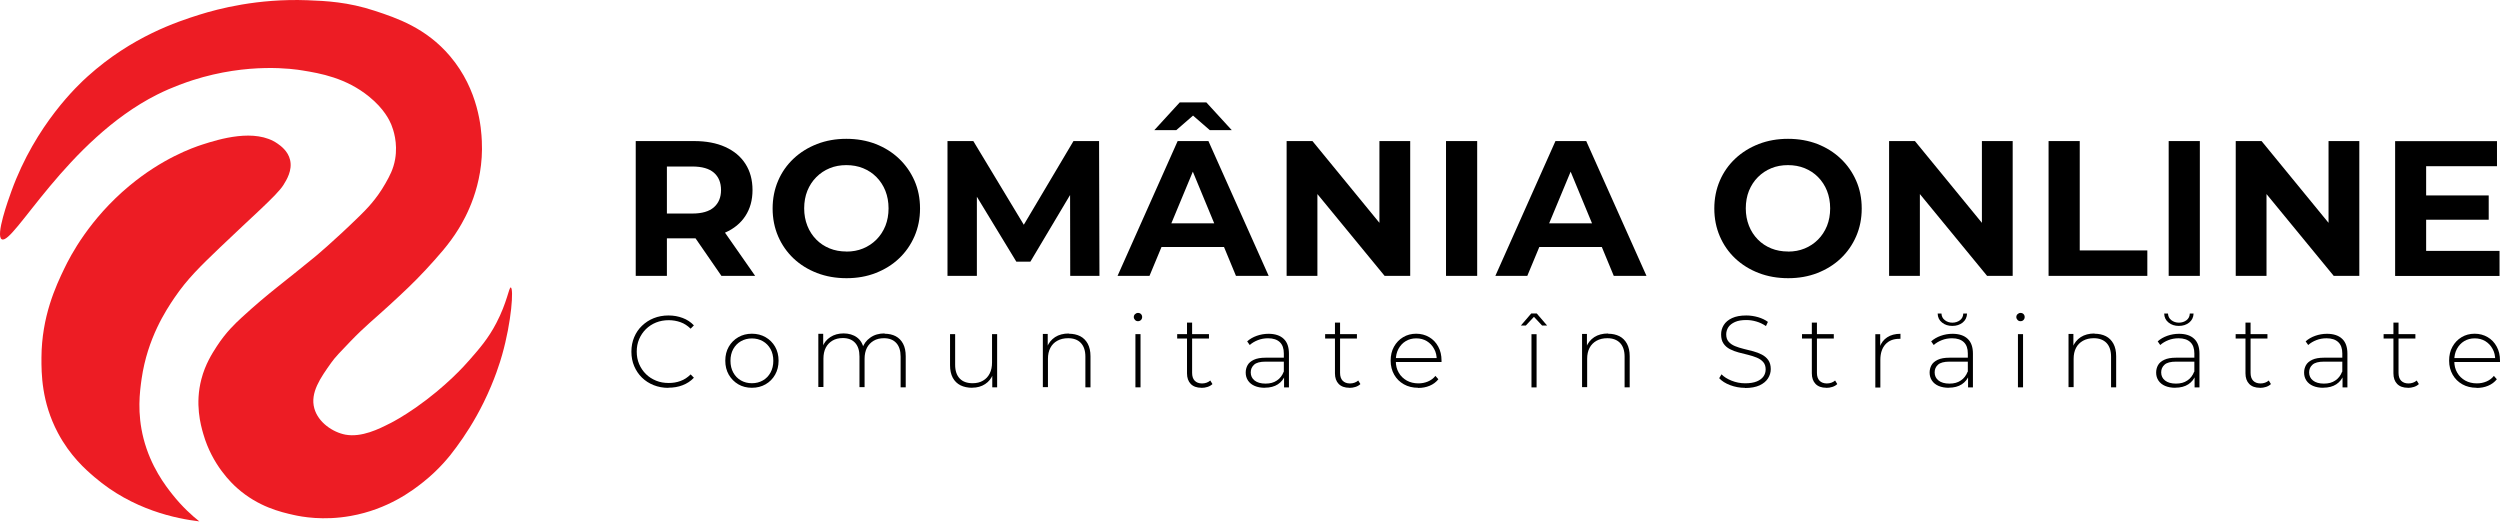
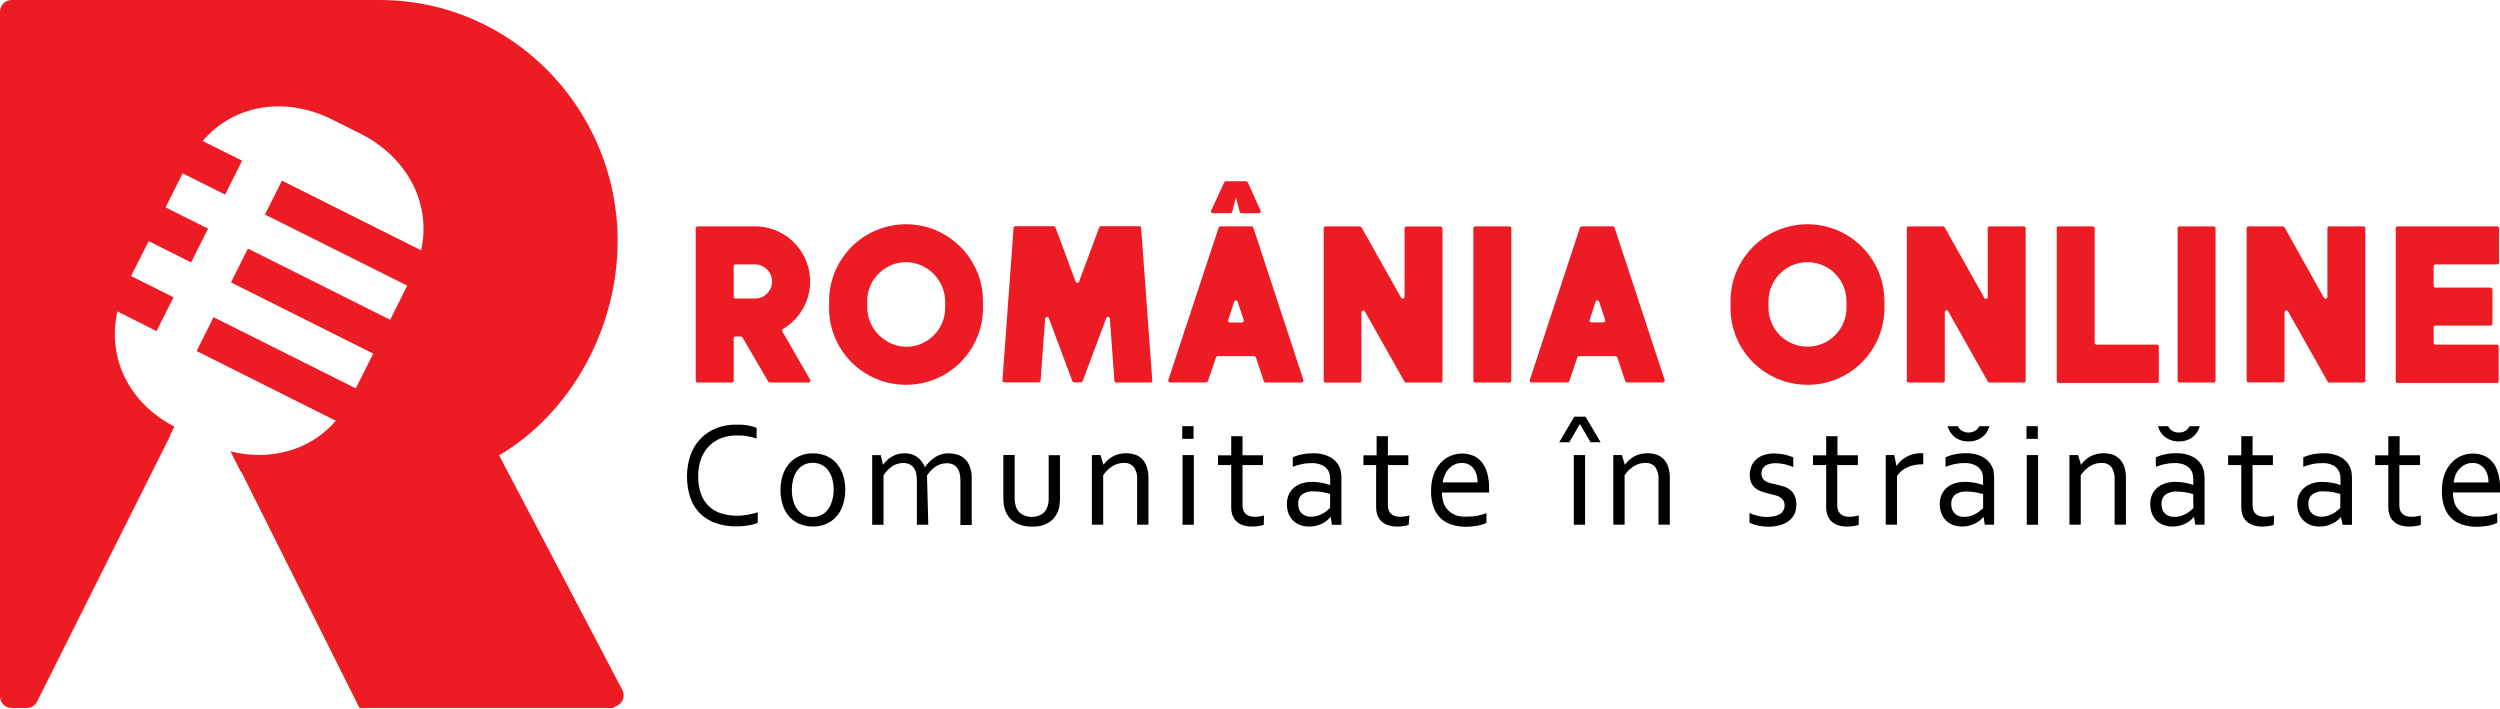
- <svg xmlns="http://www.w3.org/2000/svg" id="Layer_2" data-name="Layer 2" viewBox="0 0 323.25 67.43">
+ <svg xmlns="http://www.w3.org/2000/svg" id="Layer_2" data-name="Layer 2" viewBox="0 0 548.36 155.31">
  <defs>
    <style>
      .cls-1 {
        fill: #ed1c24;
      }
    </style>
  </defs>
-   <g id="Layer_1-2" data-name="Layer 1">
-     <g>
-       <g>
-         <path class="cls-1" d="m.23,30.94c1.49.79,8.39-12.81,20.07-18.7,2.09-1.05,3.97-1.66,4.61-1.87,7.24-2.32,13.06-1.45,14.2-1.26,2.29.37,5.62.95,8.61,3.38,1.97,1.6,2.64,3.07,2.87,3.61.26.64.87,2.36.5,4.49-.23,1.29-.71,2.17-1.25,3.12-1.16,2.05-2.47,3.36-3.37,4.24-3.28,3.21-5.73,5.24-5.73,5.24-3.9,3.22-5.99,4.65-9.47,7.85-.84.77-2.06,1.92-3.24,3.74-.61.94-1.49,2.32-1.99,4.24-.84,3.2-.1,5.9.25,7.1,1.16,4.03,3.7,6.39,4.36,6.98,2.75,2.44,5.65,3.11,7.35,3.49.98.22,3.8.76,7.35.12,4.84-.86,8.01-3.3,9.35-4.36,2.04-1.62,3.43-3.31,4.3-4.52,1.06-1.43,2.35-3.38,3.55-5.82,1.43-2.91,2.14-5.29,2.37-6.11,1.23-4.33,1.52-8.64,1.12-8.73-.23-.05-.47,1.94-1.87,4.61-1.04,1.99-2.13,3.24-3.46,4.76-.64.74-3.06,3.44-6.92,6.14-1.68,1.17-2.89,1.82-3.32,2.04-.02.01-.07.03-.11.05-1.31.67-3.59,1.82-5.7,1.43-1.59-.3-3.51-1.55-4.02-3.4-.56-2.03.81-3.96,2.18-5.89.5-.71,1.17-1.4,2.49-2.77,1.92-1.99,2.95-2.76,5.06-4.7,1.72-1.58,3.12-2.88,4.67-4.55,1.54-1.68,3.04-3.3,4.27-5.32.8-1.31,3.27-5.53,2.99-11.34-.07-1.55-.38-6.57-4.11-10.97-3.12-3.68-6.94-4.94-9.72-5.86C44.98.25,42.15.12,39.75.03c-6.45-.24-11.53,1.11-13.96,1.87-2.85.9-8.71,2.8-14.46,7.98-1.19,1.07-6.72,6.19-9.85,14.83-.4,1.1-2.09,5.78-1.25,6.23Z" />
-         <path class="cls-1" d="m25.79,67.43c-.95-.75-2.22-1.89-3.49-3.49-.92-1.16-2.8-3.59-3.74-7.23-.85-3.33-.49-6.02-.25-7.73.76-5.26,3.17-8.89,4.24-10.47,1.67-2.46,3.37-4.09,5.86-6.48,4.04-3.88,7.41-6.78,8.23-8.1.42-.67,1.18-1.9.87-3.24-.27-1.18-1.25-1.86-1.62-2.12-2.9-2.03-7.57-.57-9.72.12-1.3.42-5.2,1.8-9.47,5.36-5.13,4.28-7.59,9.02-8.35,10.6-1.13,2.34-2.96,6.24-2.99,11.59-.01,2.05.01,5.74,2.12,9.72,1.58,2.99,3.59,4.75,4.74,5.73,4.95,4.25,10.59,5.38,13.59,5.73Z" />
+   <g id="Layer_2-2" data-name="Layer 2">
+     <g id="Layer_1-2" data-name="Layer 1-2">
+       <g id="Text">
+         <path class="cls-1" d="m162.5,73.81h-1.17c-.22,0-.4.19-.4.41v9.28c0,.22-.19.4-.41.41h-7.51c-.23,0-.41-.18-.41-.41h0v-33.43c0-.23.18-.41.41-.41h13.16c6.66.3,11.82,5.95,11.52,12.61-.18,4.08-2.42,7.8-5.94,9.87-.19.1-.27.35-.16.54h0l6.11,10.6c.12.19.05.45-.14.56-.06.04-.13.06-.21.06h-8.5c-.15,0-.28-.08-.35-.21l-5.64-9.68c-.07-.13-.21-.21-.36-.21h0Zm3.08-8.33c2.05.03,3.74-1.62,3.77-3.67v-.05c0-2.08-1.69-3.77-3.77-3.77h-4.25c-.22,0-.4.18-.4.4h0v6.68c0,.22.17.4.39.41h0s4.25,0,4.25,0Z" />
+         <path class="cls-1" d="m198.75,84.4c-9.3.03-16.87-7.48-16.9-16.78v-1.55c0-9.32,7.56-16.88,16.88-16.88s16.88,7.56,16.88,16.88h0v1.42c.04,9.3-7.47,16.87-16.77,16.91h-.09Zm.46-26.89c-4.73-.23-8.76,3.42-8.99,8.15,0,.14,0,.27,0,.41v1.08c-.07,4.6,3.42,8.48,8,8.9,4.71.3,8.78-3.27,9.08-7.98,0-.19.02-.39.02-.58v-1.14c.06-4.63-3.5-8.51-8.12-8.84h.02,0Z" />
+         <path class="cls-1" d="m244.44,83.53l-1-13.63c-.02-.23-.21-.39-.44-.38-.16.01-.29.11-.35.26l-5.18,13.82c-.06.16-.22.27-.39.27h-1.49c-.17,0-.32-.11-.38-.27l-5.17-13.85c-.08-.21-.32-.31-.53-.23-.15.06-.25.19-.26.35l-1,13.62c-.02.21-.19.38-.41.38h-7.55c-.23,0-.41-.18-.41-.41v-.03l2.44-33.43c0-.22.19-.39.41-.38h8.4c.17,0,.32.1.38.26l4.42,11.88c.07.21.3.32.5.26.12-.04.22-.13.26-.26l4.42-11.88c.06-.16.21-.26.38-.26h8.4c.22,0,.4.16.41.38l2.45,33.47c.02.23-.15.42-.38.44h-7.52c-.21,0-.39-.17-.41-.38h0Z" />
+         <path class="cls-1" d="m285.51,83.91h-7.91c-.18,0-.34-.12-.39-.29l-1.73-5.21c-.05-.17-.2-.28-.38-.29h-8c-.18,0-.33.12-.38.29l-1.77,5.19c-.06.17-.21.29-.39.29h-7.91c-.23,0-.41-.2-.41-.43,0-.04,0-.07.02-.11l11.05-33.43c.06-.17.21-.28.39-.28h6.81c.18,0,.33.11.39.28l11,33.43c.08.22-.04.46-.26.54-.04.02-.09.02-.13.02h0Zm-15.63-37.14h-3.84c-.23,0-.41-.18-.42-.4,0-.06.01-.12.04-.18l2.86-6.19c.06-.15.21-.24.37-.24h4.42c.16,0,.31.09.38.24l2.81,6.19c.09.21,0,.45-.2.54-.05.02-.11.04-.17.04h-3.81c-.19,0-.34-.13-.39-.31l-.85-3.12-.8,3.12c-.05.18-.21.31-.4.31h0Zm2.93,23.42l-1.34-4c-.06-.21-.28-.34-.49-.28-.13.04-.24.14-.28.28l-1.31,4c-.07.22.06.46.28.52.04.01.07.02.11.02h2.64c.23,0,.41-.18.41-.41,0-.04,0-.09-.02-.13h0Z" />
+         <path class="cls-1" d="m308.05,83.7l-8.67-15.39c-.12-.19-.37-.25-.56-.14-.12.07-.19.2-.2.34v15c0,.22-.19.4-.41.41h-7.46c-.23,0-.41-.18-.41-.41h0v-33.44c0-.23.18-.41.41-.41h7.53c.15,0,.29.08.36.21l8.67,15.42c.11.2.36.27.56.16.13-.07.22-.21.21-.36v-15c0-.22.17-.4.39-.41h7.52c.23,0,.41.18.41.41h0v33.41c0,.23-.18.41-.41.41h-7.53c-.17.02-.33-.06-.41-.21Z" />
+         <path class="cls-1" d="m323.17,83.5v-33.43c0-.23.18-.41.41-.41h7.51c.23,0,.41.18.41.41h0v33.43c0,.22-.19.4-.41.41h-7.51c-.23,0-.41-.18-.41-.41h0Z" />
+         <path class="cls-1" d="m356.49,83.6l-1.74-5.19c-.06-.17-.21-.28-.39-.29h-8c-.18,0-.34.12-.39.29l-1.74,5.19c-.05.17-.21.29-.39.29h-7.9c-.23,0-.41-.18-.41-.41,0-.04,0-.09.02-.13l11-33.43c.06-.17.21-.28.39-.28h6.81c.18,0,.33.11.39.28l11,33.43c.07.21-.04.45-.26.52-.04.01-.09.02-.13.02h-7.91c-.16-.02-.3-.13-.35-.29h0Zm-4.4-13.43l-1.33-4c-.07-.22-.3-.33-.52-.26-.12.04-.22.14-.26.26l-1.3,4c-.07.21.04.45.26.52.04.01.09.02.13.02h2.68c.22-.03.38-.24.35-.46,0-.02,0-.04-.01-.06v-.02h0Z" />
+         <path class="cls-1" d="m396.48,84.4c-9.3.03-16.87-7.48-16.9-16.78v-1.55c0-9.32,7.56-16.88,16.88-16.88s16.88,7.56,16.88,16.88v1.42c.04,9.3-7.47,16.87-16.77,16.91h-.09Zm0-26.9c-4.73,0-8.56,3.84-8.57,8.57v1.42c0,4.72,3.83,8.55,8.55,8.55s8.55-3.83,8.55-8.55v-1.42c0-4.72-3.81-8.55-8.53-8.57h0Z" />
+         <path class="cls-1" d="m436.02,83.71l-8.71-15.46c-.11-.19-.34-.25-.53-.15-.12.07-.2.2-.2.34v15.07c0,.22-.16.39-.38.4h-7.56c-.22,0-.39-.18-.39-.4v-33.46c0-.22.17-.39.39-.39h7.57c.14,0,.27.08.34.2l8.71,15.5c.11.19.34.25.53.15.13-.07.2-.21.2-.35v-15.11c0-.21.16-.38.37-.39h7.57c.22,0,.39.17.39.39h0v33.46c0,.22-.17.39-.39.4h-7.57c-.14,0-.27-.08-.34-.2h0Z" />
+         <path class="cls-1" d="m451.13,83.6v-33.55c0-.22.17-.39.39-.39h7.55c.21,0,.38.16.39.37v25.16c0,.21.18.38.39.39h13.28c.21,0,.38.16.39.37v7.65c0,.21-.16.38-.37.39h-21.63c-.22,0-.39-.17-.39-.39h0Z" />
+         <path class="cls-1" d="m477.64,83.51v-33.46c0-.22.18-.39.4-.39h7.53c.22,0,.39.17.4.39v33.46c0,.22-.18.4-.4.4h-7.53c-.22,0-.4-.18-.4-.4Z" />
+         <path class="cls-1" d="m510.55,83.7l-8.7-15.43c-.12-.19-.36-.25-.55-.13-.11.07-.19.19-.19.33v15c0,.22-.18.4-.4.4h-7.53c-.22,0-.4-.18-.4-.4v-33.42c0-.22.18-.39.4-.39h7.57c.14,0,.28.08.35.2l8.65,15.48c.11.19.35.26.54.16.13-.07.21-.21.21-.36v-15.09c0-.21.18-.38.39-.39h7.54c.22,0,.39.17.4.39v33.46c0,.22-.18.4-.4.4h-7.55c-.14,0-.27-.09-.33-.21h0Z" />
+         <path class="cls-1" d="m525.49,83.6v-33.55c0-.22.17-.39.39-.39h21.87c.22,0,.39.17.4.39v7.55c0,.22-.18.4-.4.4h-13.54c-.22,0-.39.16-.4.38h0v4.32c0,.22.18.39.4.39h12.09c.22,0,.4.18.4.4v7.53c0,.22-.18.4-.4.4h-12.09c-.22,0-.4.18-.4.4v3.37c0,.22.18.4.4.4h13.47c.22,0,.39.17.39.39h0v7.62c0,.22-.17.39-.39.39h-21.8c-.21,0-.38-.16-.39-.37v-.02h0Z" />
+         <path d="m161.56,95.51c-1.13,0-2.24.18-3.3.57-1,.37-1.91.94-2.68,1.7-.78.8-1.39,1.76-1.79,2.81-.46,1.25-.67,2.59-.64,3.93-.02,1.29.19,2.59.6,3.8.72,2.07,2.36,3.66,4.42,4.28,1.13.35,2.31.53,3.5.52.35,0,.72,0,1.12-.06s.78-.09,1.24-.16c.38-.06.77-.14,1.15-.24.35-.08.68-.18,1.02-.29v2.32c-.69.27-1.43.46-2.16.57-.82.13-1.65.2-2.48.2-1.59.03-3.16-.23-4.66-.75-1.28-.46-2.44-1.19-3.41-2.15-.94-.96-1.65-2.13-2.08-3.42-.97-2.98-.97-6.21,0-9.19.92-2.72,2.95-4.92,5.58-5.98,1.41-.57,2.93-.85,4.45-.82h1.31c.42.04.83.09,1.24.16.4.06.77.15,1.1.24s.62.2.87.3v2.32c-.67-.22-1.35-.38-2.05-.49-.77-.14-1.56-.19-2.34-.16h0Z" />
+         <path d="m185.4,107.47c0,1.12-.16,2.23-.51,3.28-.3.94-.78,1.8-1.43,2.53-.61.71-1.36,1.27-2.22,1.63-.93.39-1.92.6-2.93.58-1.03.01-2.05-.19-2.99-.58-.86-.37-1.61-.93-2.23-1.63-.64-.73-1.12-1.6-1.41-2.53-.33-1.06-.5-2.17-.48-3.28-.01-1.12.15-2.23.5-3.29.31-.93.79-1.79,1.43-2.53.62-.71,1.39-1.27,2.24-1.63.93-.41,1.92-.6,2.93-.58,1.02-.01,2.03.18,2.98.58.86.37,1.62.93,2.23,1.63.63.73,1.1,1.6,1.4,2.53.35,1.06.51,2.18.5,3.29h0Zm-2.55,0c.01-.86-.1-1.71-.33-2.53-.2-.68-.52-1.32-.94-1.88-.38-.49-.88-.89-1.44-1.15-1.18-.54-2.54-.54-3.72,0-.56.27-1.05.66-1.44,1.15-.43.56-.76,1.19-.94,1.88-.47,1.66-.47,3.41,0,5.07.19.67.51,1.31.94,1.85.4.49.89.89,1.45,1.15.57.27,1.2.41,1.84.39.62,0,1.24-.13,1.81-.39.56-.27,1.05-.66,1.44-1.15.42-.54.74-1.18.94-1.85.26-.82.4-1.67.4-2.53Z" />
+         <path d="m203.59,115.1h-2.48v-9.83c0-.57-.06-1.14-.21-1.7-.12-.42-.33-.81-.62-1.14-.26-.3-.6-.53-.95-.67-.4-.14-.82-.22-1.24-.2-.84,0-1.67.24-2.38.71-.76.53-1.41,1.2-1.92,1.98v10.86h-2.48v-15.28h1.89l.47,2.12h0c.27-.34.57-.67.89-.99s.68-.58,1.07-.8c.4-.23.81-.41,1.24-.54.51-.13,1.02-.19,1.54-.19.98-.04,1.96.25,2.77.82.76.57,1.35,1.34,1.71,2.23h0c.61-.9,1.38-1.66,2.27-2.24.89-.54,1.93-.84,2.98-.81.57,0,1.13.09,1.67.23,1.29.33,2.36,1.27,2.85,2.53.35.86.52,1.79.48,2.72v10.24h-2.48v-9.83c0-.57-.06-1.14-.21-1.7-.12-.42-.33-.81-.62-1.14-.26-.3-.6-.53-.95-.67-.4-.14-.82-.22-1.24-.2-.84,0-1.67.24-2.39.71-.76.52-1.41,1.19-1.92,1.98l.29,10.82h0Z" />
+         <path d="m226.24,115.5c-.71,0-1.41-.08-2.1-.27-.58-.15-1.13-.39-1.64-.72-.47-.3-.89-.67-1.24-1.12-.58-.79-.95-1.72-1.08-2.7-.06-.49-.1-1-.1-1.51v-9.38h2.48v9.36c-.02.72.09,1.44.33,2.12.24.63.68,1.17,1.24,1.52,1.36.77,3.01.77,4.38,0,.57-.39,1.02-.98,1.24-1.65.2-.62.3-1.28.27-1.94v-9.36h2.48v9.39c0,.48-.02.96-.09,1.44-.05.43-.14.86-.27,1.27-.19.52-.45,1.01-.78,1.46-.35.46-.77.85-1.24,1.15-.52.33-1.08.58-1.67.75-.73.16-1.48.23-2.22.18Z" />
+         <path d="m242.03,101.93h0c.29-.34.58-.67.91-.99.35-.3.72-.57,1.12-.8.43-.24.88-.42,1.35-.54,1.15-.28,2.37-.25,3.51.1.58.18,1.12.51,1.56.94.47.47.82,1.04,1.04,1.67.27.81.41,1.67.38,2.53v10.24h-2.48v-9.83c.09-1.01-.17-2.01-.76-2.84-.56-.61-1.35-.94-2.17-.87-.88,0-1.74.24-2.48.71-.81.51-1.5,1.18-2.03,1.98v10.86h-2.48v-15.27h1.9s.63,2.12.63,2.12Z" />
+         <path d="m259.32,96.26v-2.78h2.48v2.78h-2.48Zm.06,18.84v-15.28h2.48v15.28h-2.48Z" />
+         <path d="m277.2,115.12c-.31.11-.63.2-.97.24-.51.09-1.02.13-1.54.14-.69.01-1.39-.09-2.05-.3-.53-.16-1.03-.46-1.44-.85-.38-.38-.68-.84-.87-1.34-.19-.57-.29-1.17-.27-1.76v-9.24h-2.89v-2.14h2.89v-4.19h2.48v4.18h4.48v2.15h-4.48v8.87c0,.33.05.66.15.98.1.29.26.57.47.79.24.23.52.41.83.52.4.13.82.19,1.24.18.68,0,1.38-.1,2.03-.29l-.07,2.08h0Z" />
+         <path d="m291.88,113.41h-.06c-.22.28-.48.53-.76.76-.32.27-.68.49-1.05.67-.42.2-.87.37-1.31.48-.5.11-1,.18-1.51.18-.67,0-1.35-.1-1.98-.33-1.18-.42-2.12-1.34-2.58-2.53-.25-.66-.37-1.37-.36-2.08,0-.7.12-1.39.4-2.04.26-.58.64-1.12,1.13-1.53.51-.43,1.1-.76,1.74-.96.73-.23,1.49-.34,2.24-.33.72,0,1.45.06,2.16.2.6.11,1.19.27,1.76.48h.07v-1.06c0-.37-.02-.73-.09-1.1-.04-.3-.12-.6-.26-.86-.31-.54-.77-.99-1.31-1.27-.76-.38-1.59-.54-2.42-.51-.72,0-1.43.06-2.13.22-.68.14-1.35.34-2,.6v-2.09c.29-.14.58-.25.89-.35.35-.13.72-.22,1.08-.29.41-.09.82-.15,1.24-.19.42,0,.84-.06,1.24-.06,1.29-.05,2.57.23,3.72.82.89.48,1.62,1.24,2.07,2.17.16.37.27.75.33,1.14.07.44.11.9.1,1.36v10.2h-2.08l-.26-1.67h0Zm-.12-5.07c-.46-.14-.99-.25-1.6-.38-.68-.11-1.36-.18-2.05-.19-.88-.06-1.75.18-2.48.67-.61.51-.93,1.28-.87,2.08,0,.43.06.86.21,1.27.14.33.35.63.61.87.26.23.57.41.91.52.36.11.74.16,1.13.16.5,0,.98-.08,1.45-.23.43-.14.84-.33,1.24-.56.31-.19.61-.41.89-.65l.55-.49v-3.08h.01Z" />
+         <path d="m309,115.12c-.31.11-.63.2-.97.24-.51.09-1.02.13-1.54.14-.69.01-1.39-.09-2.05-.3-.53-.18-1.03-.47-1.44-.85-.38-.37-.68-.84-.86-1.34-.2-.57-.3-1.17-.29-1.76v-9.24h-2.79v-2.14h2.89v-4.19h2.48v4.18h4.48v2.15h-4.48v8.87c0,.33.05.66.15.98.1.29.26.57.48.79.24.23.51.41.82.52.4.13.82.19,1.24.18.68,0,1.38-.1,2.03-.29,0,0-.17,2.08-.17,2.08Z" />
+         <path d="m321.84,113.32c.74,0,1.49-.06,2.22-.2.68-.13,1.34-.32,1.98-.57v2.13c-.63.3-1.3.52-1.98.63-.82.15-1.65.24-2.48.24-1.02,0-2.03-.13-3.01-.42-.92-.25-1.76-.71-2.48-1.36-.72-.67-1.26-1.51-1.61-2.43-.42-1.17-.62-2.39-.58-3.64-.02-1.23.16-2.46.56-3.62.33-.94.86-1.8,1.51-2.53.61-.67,1.34-1.2,2.17-1.55.81-.34,1.67-.52,2.55-.52.81,0,1.6.14,2.34.43.73.28,1.38.75,1.9,1.34.57.68.99,1.5,1.24,2.36.33,1.13.48,2.31.46,3.48v.95h-10.33c-.02.86.12,1.72.43,2.53.27.65.71,1.2,1.24,1.65.52.43,1.12.75,1.76.93.69.15,1.4.22,2.11.16h0Zm-1.24-11.77c-.53,0-1.07.11-1.56.34-.47.22-.89.53-1.24.91-.37.39-.67.85-.88,1.36-.24.52-.4,1.08-.47,1.65h7.65c0-.57-.07-1.14-.22-1.69-.15-.49-.37-.95-.68-1.36-.29-.39-.67-.71-1.1-.91-.48-.23-1-.33-1.54-.3h.05,0Z" />
+         <path d="m347.78,91.4l3.31,5.61h-2.21l-2.32-3.95h-.06l-2.29,3.95h-2.21l3.31-5.61h2.47,0Zm-2.58,23.7v-15.28h2.48v15.28h-2.48Z" />
+         <path d="m356.4,101.93h0c.27-.35.58-.68.91-.99.33-.32.71-.58,1.1-.8.43-.24.88-.42,1.35-.54,1.17-.28,2.38-.25,3.52.1.58.18,1.12.51,1.55.94.47.47.83,1.04,1.05,1.67.27.81.4,1.67.38,2.53v10.24h-2.48v-9.83c.09-1-.17-2.01-.74-2.84-.56-.61-1.36-.93-2.18-.87-.88,0-1.74.25-2.48.71-.81.51-1.5,1.18-2.03,1.98v10.86h-2.48v-15.27h1.9s.63,2.12.63,2.12Z" />
+         <path d="m386.37,103.88c-.01.35.07.72.26,1.03.17.28.42.51.71.66.32.18.66.32,1.02.41.38.11.78.2,1.24.29s1.09.27,1.6.43c.5.15.97.38,1.39.7.45.33.79.76,1.03,1.27.3.65.43,1.36.4,2.07,0,.71-.14,1.41-.43,2.05-.3.58-.72,1.09-1.24,1.48-.58.43-1.23.73-1.92.93-.81.22-1.65.33-2.48.32-.5,0-.99-.03-1.49-.09-.42-.05-.83-.13-1.24-.23-.33-.09-.63-.19-.87-.28-.21-.08-.41-.18-.61-.28v-2.09c.6.24,1.22.44,1.85.61.66.15,1.33.24,2.01.23.52,0,1.05-.05,1.56-.16.43-.09.86-.24,1.24-.47.32-.19.58-.47.78-.79.17-.34.27-.72.26-1.1.01-.37-.06-.73-.25-1.06-.16-.28-.38-.52-.66-.7-.3-.19-.63-.34-.97-.44l-1.18-.3c-.52-.11-1.05-.25-1.6-.42-.52-.15-1.02-.38-1.48-.67-.45-.3-.82-.7-1.08-1.18-.29-.6-.43-1.25-.41-1.93-.01-.72.14-1.43.43-2.09.26-.57.66-1.06,1.14-1.46.5-.41,1.08-.7,1.69-.87.66-.19,1.35-.29,2.03-.29.78,0,1.55.08,2.31.24.66.15,1.3.35,1.93.61v2.13c-.61-.24-1.24-.44-1.87-.61-.64-.15-1.29-.23-1.95-.24-.48-.01-.97.05-1.44.18-.36.09-.68.25-.98.48-.25.2-.45.46-.57.75-.11.29-.17.6-.17.91h0Z" />
+         <path d="m407.71,115.12c-.31.11-.63.2-.97.24-.51.09-1.02.13-1.54.14-.69.01-1.39-.09-2.05-.3-.53-.18-1.03-.47-1.44-.85-.38-.37-.68-.84-.86-1.34-.2-.57-.3-1.17-.29-1.76v-9.24h-2.89v-2.14h2.89v-4.19h2.48v4.18h4.48v2.15h-4.53v8.87c0,.33.05.66.16.98.09.3.25.57.47.79.24.23.51.41.82.52.4.13.82.19,1.24.18.68,0,1.38-.1,2.03-.29l-.02,2.08h0Z" />
+         <path d="m421.86,101.84h-.19c-.57,0-1.14.05-1.7.16-.53.1-1.07.25-1.56.48-.47.22-.92.48-1.33.81-.38.32-.72.71-.98,1.14v10.66h-2.48v-15.28h1.89l.47,2.43h0c.55-.85,1.28-1.55,2.16-2.01.46-.27.94-.47,1.45-.61.53-.14,1.09-.22,1.65-.22h.61v2.43h.01Z" />
+         <path d="m434.13,93.48c-.11.27-.27.52-.48.72-1.08.91-2.64.91-3.72,0-.21-.2-.37-.46-.48-.72h-2.24c0,.16.1.33.16.48.21.56.53,1.06.94,1.5.41.44.92.79,1.48,1,.63.25,1.31.38,2,.37.68,0,1.35-.11,1.98-.37.56-.23,1.07-.57,1.49-1,.41-.43.73-.94.94-1.5.06-.15.11-.32.16-.48h-2.22Zm3.19,10.06c-.06-.39-.19-.77-.35-1.14-.45-.93-1.17-1.69-2.06-2.17-1.15-.6-2.43-.87-3.72-.82-.42,0-.84,0-1.24.06-.42.04-.83.1-1.24.19-.36.08-.73.16-1.08.29-.31.1-.61.22-.89.35v2.09c.64-.25,1.31-.46,1.98-.6.71-.15,1.41-.23,2.13-.22.86-.05,1.71.13,2.48.51.55.28.99.72,1.3,1.27.14.27.22.56.27.86.05.37.07.73.07,1.1v1.06h-.06c-.57-.2-1.17-.37-1.76-.48-.71-.14-1.44-.2-2.16-.2-.76,0-1.51.1-2.24.33-.63.2-1.23.53-1.74.96-.48.42-.87.95-1.13,1.53-.27.65-.41,1.34-.4,2.04,0,.71.11,1.42.36,2.08.22.58.57,1.12,1.02,1.55.45.43.98.77,1.56.98.63.23,1.31.33,1.98.33.51,0,1.02-.06,1.51-.18.45-.11.88-.28,1.3-.48.37-.18.73-.41,1.05-.67.27-.23.53-.48.76-.76h.06l.27,1.69h2.05v-10.2c0-.46-.04-.91-.11-1.36h0Zm-2.34,7.91l-.53.49c-.29.24-.58.46-.89.65-.4.23-.81.42-1.24.56-.47.15-.97.23-1.46.23-.37,0-.76-.05-1.12-.16-.33-.1-.64-.28-.91-.52-.26-.24-.47-.54-.61-.87-.16-.41-.24-.84-.22-1.27-.05-.8.27-1.57.88-2.08.73-.49,1.6-.73,2.48-.67.68,0,1.36.08,2.03.19.62.13,1.15.24,1.6.38v3.08h-.01Z" />
+         <path d="m444.56,99.82v15.28h2.48v-15.28h-2.48Zm-.06-6.34v2.78h2.48v-2.78h-2.48Z" />
+         <path d="m456.45,101.93h0c.27-.35.58-.68.91-.99.33-.32.71-.58,1.1-.8.43-.24.88-.42,1.35-.54.52-.13,1.07-.19,1.6-.19.64,0,1.29.1,1.91.29.58.18,1.13.51,1.56.94.47.47.83,1.04,1.05,1.67.27.81.4,1.67.38,2.53v10.24h-2.48v-9.83c.09-1-.17-2.01-.74-2.84-.56-.61-1.36-.93-2.18-.87-.88,0-1.74.24-2.48.71-.81.51-1.5,1.18-2.03,1.98v10.86h-2.48v-15.27h1.9l.63,2.12h0Z" />
+         <path d="m480.25,93.48c-.11.27-.27.52-.48.72-.51.47-1.17.71-1.85.67-.68.04-1.34-.2-1.85-.67-.21-.2-.37-.46-.48-.72h-2.24c0,.16.1.33.16.48.21.56.53,1.06.94,1.5.42.43.93.77,1.49,1,.63.25,1.3.38,1.98.37.68,0,1.36-.11,2-.37.56-.22,1.07-.56,1.48-1,.41-.43.73-.94.94-1.5.06-.15.12-.32.17-.48h-2.26Zm3.19,10.06c-.05-.39-.17-.79-.33-1.14-.45-.93-1.18-1.69-2.07-2.17-1.15-.6-2.43-.87-3.72-.82-.42,0-.84,0-1.24.06-.42.04-.83.1-1.24.19-.36.08-.73.16-1.08.29-.31.1-.61.22-.89.35v2.09c.64-.25,1.31-.46,2-.6.71-.15,1.41-.23,2.13-.22.83-.04,1.66.13,2.42.51.55.28,1,.72,1.31,1.27.14.27.22.56.26.86.06.37.09.73.09,1.1v1.06h0c-.58-.2-1.17-.37-1.77-.48-.71-.14-1.44-.2-2.16-.2-.76-.01-1.51.1-2.23.33-.63.2-1.23.53-1.75.96-.48.42-.87.95-1.13,1.53-.27.65-.41,1.34-.4,2.04,0,.71.11,1.42.36,2.08.46,1.19,1.4,2.12,2.58,2.53.63.23,1.31.33,1.98.33.51,0,1.02-.06,1.51-.18.46-.11.89-.28,1.31-.48.37-.18.73-.41,1.05-.67.27-.23.53-.48.76-.76h.06l.26,1.69h2.05v-10.2c0-.46-.04-.91-.12-1.37h0Zm-2.33,7.91l-.55.49c-.29.24-.58.46-.89.65-.4.23-.81.42-1.24.56-.47.15-.95.23-1.45.23-.38,0-.77-.05-1.13-.16-.33-.11-.64-.29-.91-.52-.26-.24-.47-.54-.61-.87-.15-.41-.22-.84-.21-1.27-.06-.8.27-1.57.88-2.08.72-.48,1.56-.72,2.42-.67.68,0,1.36.08,2.05.19.61.13,1.14.24,1.6.38l.04,3.08h0Z" />
+         <path d="m498.75,115.12c-.31.11-.63.2-.95.24-.51.09-1.03.13-1.55.14-.69.01-1.39-.09-2.05-.3-.53-.18-1.02-.47-1.44-.85-.38-.37-.68-.84-.86-1.34-.2-.57-.29-1.17-.29-1.76v-9.24h-2.88v-2.14h2.88v-4.19h2.48v4.18h4.46v2.15h-4.46v8.87c0,.33.05.66.15.98.1.29.26.57.47.79.24.23.52.41.83.52.4.13.82.19,1.24.18.35,0,.69-.03,1.04-.08.33-.05.67-.11.99-.22l-.07,2.08h0Z" />
+         <path d="m513.44,113.41h0c-.22.28-.48.53-.76.76-.32.27-.68.49-1.05.67-.42.2-.86.37-1.3.48-.5.11-1,.18-1.51.18-.68,0-1.35-.1-2-.33-.58-.22-1.1-.54-1.55-.98s-.79-.96-1.02-1.55c-.25-.66-.37-1.37-.36-2.08-.01-.7.12-1.39.4-2.04.26-.58.64-1.12,1.13-1.53.51-.43,1.1-.76,1.74-.96.73-.23,1.49-.34,2.24-.33.72,0,1.45.06,2.16.2.6.11,1.19.28,1.76.48h.06v-1.06c0-.37-.02-.73-.07-1.1-.05-.3-.14-.6-.27-.86-.29-.53-.72-.98-1.24-1.27-.77-.38-1.62-.56-2.48-.51-.72,0-1.43.06-2.13.22-.67.14-1.34.34-1.98.6v-2.09c.29-.14.58-.25.88-.35.36-.11.72-.22,1.08-.29.41-.09.82-.15,1.24-.19.42,0,.84-.06,1.24-.06,1.29-.05,2.57.23,3.72.82.91.48,1.62,1.24,2.07,2.17.16.37.29.75.35,1.14.06.44.1.9.1,1.36v10.2h-2.05l-.38-1.69h0Zm-.12-5.07c-.45-.14-.98-.25-1.6-.38-.67-.11-1.35-.18-2.03-.19-.88-.06-1.75.18-2.48.67-.61.51-.93,1.28-.88,2.08,0,.43.06.86.22,1.27.14.33.35.63.61.87s.57.42.91.52c.36.11.74.16,1.12.16.5,0,.99-.08,1.46-.23.43-.14.84-.33,1.24-.56.32-.19.62-.41.91-.65l.53-.49v-3.08h0Z" />
+         <path d="m531,115.12c-.31.11-.63.2-.95.24-.51.09-1.03.13-1.55.14-.69.01-1.39-.09-2.05-.3-.53-.18-1.02-.47-1.44-.85-.38-.37-.68-.84-.86-1.34-.2-.57-.29-1.17-.29-1.76v-9.24h-2.88v-2.14h2.88v-4.19h2.48v4.18h4.48v2.15h-4.54v8.87c0,.33.05.66.15.98.1.29.26.57.47.79.24.23.52.41.83.52.4.13.82.19,1.24.18.35,0,.68-.03,1.03-.08.33-.05.67-.11.99-.22v2.08h0Z" />
+         <path d="m543.55,113.32c.74,0,1.49-.06,2.22-.2.68-.13,1.34-.32,1.98-.57v2.13c-.63.3-1.3.52-1.98.63-.82.15-1.65.24-2.48.24-1.02,0-2.03-.14-3.01-.42-.92-.25-1.76-.72-2.48-1.36-.72-.67-1.26-1.51-1.61-2.43-.41-1.17-.61-2.39-.58-3.64-.02-1.23.16-2.46.57-3.62.33-.94.84-1.8,1.5-2.53.61-.67,1.34-1.2,2.17-1.55.81-.34,1.67-.52,2.55-.52.81,0,1.6.14,2.36.43.72.29,1.38.75,1.89,1.34.57.68.99,1.5,1.24,2.36.33,1.12.5,2.29.48,3.46v.95h-10.32c-.02.86.11,1.72.42,2.53.27.65.71,1.2,1.24,1.65.51.43,1.1.75,1.75.93.68.16,1.39.23,2.1.19Zm-1.24-11.77c-.55,0-1.08.11-1.58.34-.47.22-.89.53-1.24.91-.37.39-.67.85-.88,1.36-.22.53-.36,1.09-.41,1.67h7.65c0-.57-.07-1.14-.24-1.69-.14-.49-.37-.95-.68-1.36-.29-.39-.66-.7-1.09-.91-.5-.24-1.03-.34-1.58-.33h.04,0Z" />
      </g>
-       <g>
-         <path d="m82.2,35.67v-17.43h7.54c1.56,0,2.9.25,4.03.76,1.13.51,2,1.23,2.61,2.18.61.95.92,2.08.92,3.39s-.31,2.41-.92,3.35c-.61.94-1.49,1.66-2.61,2.15-1.13.5-2.47.75-4.03.75h-5.3l1.79-1.77v6.62h-4.03Zm4.03-6.17l-1.79-1.89h5.08c1.25,0,2.17-.27,2.79-.81.61-.54.92-1.28.92-2.23s-.31-1.71-.92-2.24c-.61-.53-1.54-.8-2.79-.8h-5.08l1.79-1.92v9.88Zm7.05,6.17l-4.36-6.32h4.31l4.41,6.32h-4.36Z" />
-         <path d="m109.46,35.97c-1.38,0-2.65-.22-3.82-.67-1.17-.45-2.18-1.08-3.04-1.89-.85-.81-1.52-1.77-1.99-2.86-.47-1.1-.71-2.29-.71-3.59s.24-2.49.71-3.59,1.14-2.05,2-2.86c.86-.81,1.88-1.44,3.04-1.89,1.16-.45,2.42-.67,3.78-.67s2.64.22,3.8.67c1.15.45,2.16,1.08,3.01,1.89.85.81,1.52,1.76,2,2.85.48,1.09.72,2.29.72,3.6s-.24,2.49-.72,3.6c-.48,1.1-1.15,2.06-2,2.86-.85.81-1.86,1.43-3.01,1.88-1.15.45-2.41.67-3.77.67Zm-.02-3.44c.78,0,1.5-.13,2.15-.4.66-.27,1.23-.65,1.73-1.15.5-.5.88-1.09,1.16-1.77.27-.68.41-1.44.41-2.27s-.14-1.58-.41-2.27c-.27-.68-.66-1.27-1.15-1.77-.49-.5-1.07-.88-1.73-1.15-.66-.27-1.39-.4-2.17-.4s-1.5.13-2.15.4c-.66.27-1.23.65-1.73,1.15-.5.5-.88,1.09-1.16,1.77-.27.68-.41,1.44-.41,2.27s.14,1.56.41,2.25c.27.69.66,1.28,1.15,1.78.49.5,1.07.88,1.73,1.15.66.27,1.39.4,2.17.4Z" />
-         <path d="m122.51,35.67v-17.43h3.34l7.42,12.3h-1.77l7.3-12.3h3.31l.05,17.43h-3.78l-.02-11.63h.7l-5.83,9.79h-1.82l-5.95-9.79h.85v11.63h-3.78Z" />
-         <path d="m144.5,35.67l7.77-17.43h3.98l7.79,17.43h-4.23l-6.37-15.39h1.59l-6.4,15.39h-4.13Zm3.88-3.73l1.07-3.06h8.96l1.1,3.06h-11.13Zm.87-15.11l3.29-3.59h3.44l3.29,3.59h-2.84l-3.44-2.99h2.54l-3.44,2.99h-2.84Z" />
-         <path d="m166.36,35.67v-17.43h3.34l10.28,12.55h-1.62v-12.55h3.98v17.43h-3.31l-10.31-12.55h1.62v12.55h-3.98Z" />
-         <path d="m186.97,35.67v-17.43h4.03v17.43h-4.03Z" />
-         <path d="m193.35,35.67l7.77-17.43h3.98l7.79,17.43h-4.23l-6.37-15.39h1.59l-6.4,15.39h-4.13Zm3.88-3.73l1.07-3.06h8.96l1.1,3.06h-11.13Z" />
-         <path d="m231.22,35.97c-1.38,0-2.65-.22-3.82-.67-1.17-.45-2.18-1.08-3.04-1.89-.86-.81-1.52-1.77-1.99-2.86-.47-1.1-.71-2.29-.71-3.59s.24-2.49.71-3.59,1.14-2.05,2-2.86c.86-.81,1.88-1.44,3.04-1.89,1.16-.45,2.42-.67,3.78-.67s2.64.22,3.8.67c1.15.45,2.16,1.08,3.01,1.89.86.81,1.52,1.76,2,2.85.48,1.09.72,2.29.72,3.6s-.24,2.49-.72,3.6c-.48,1.1-1.15,2.06-2,2.86-.85.81-1.86,1.43-3.01,1.88-1.15.45-2.41.67-3.77.67Zm-.03-3.44c.78,0,1.5-.13,2.15-.4.66-.27,1.23-.65,1.73-1.15.5-.5.88-1.09,1.16-1.77.27-.68.41-1.44.41-2.27s-.14-1.58-.41-2.27c-.27-.68-.66-1.27-1.15-1.77-.49-.5-1.07-.88-1.73-1.15-.66-.27-1.39-.4-2.17-.4s-1.5.13-2.15.4c-.66.27-1.23.65-1.73,1.15-.5.5-.88,1.09-1.16,1.77-.27.68-.41,1.44-.41,2.27s.14,1.56.41,2.25c.27.69.66,1.28,1.15,1.78.49.5,1.07.88,1.73,1.15.66.27,1.39.4,2.17.4Z" />
-         <path d="m244.26,35.67v-17.43h3.34l10.28,12.55h-1.62v-12.55h3.98v17.43h-3.31l-10.31-12.55h1.62v12.55h-3.98Z" />
-         <path d="m264.88,35.67v-17.43h4.03v14.14h8.74v3.29h-12.77Z" />
-         <path d="m280.41,35.67v-17.43h4.03v17.43h-4.03Z" />
-         <path d="m289.08,35.67v-17.43h3.34l10.28,12.55h-1.62v-12.55h3.98v17.43h-3.31l-10.31-12.55h1.62v12.55h-3.98Z" />
-         <path d="m313.7,32.44h9.49v3.24h-13.5v-17.43h13.17v3.24h-9.16v10.96Zm-.3-7.17h8.39v3.14h-8.39v-3.14Z" />
-       </g>
-       <g>
-         <path d="m86.42,50.15c-.69,0-1.32-.12-1.9-.35-.58-.23-1.09-.56-1.52-.98-.43-.42-.76-.92-1-1.48s-.36-1.19-.36-1.87.12-1.3.36-1.87.57-1.06,1.01-1.48c.44-.42.94-.75,1.52-.98s1.21-.35,1.9-.35,1.26.11,1.83.32,1.05.53,1.46.96l-.42.43c-.4-.39-.83-.67-1.31-.84-.48-.17-.99-.26-1.52-.26-.59,0-1.14.1-1.64.3s-.94.49-1.32.86c-.37.37-.66.8-.87,1.29s-.31,1.03-.31,1.61.1,1.12.31,1.61.5.92.87,1.29c.37.37.81.65,1.32.86s1.05.3,1.64.3c.54,0,1.04-.08,1.52-.26.48-.17.92-.46,1.31-.85l.42.43c-.4.43-.89.75-1.46.97-.57.22-1.18.32-1.83.32Z" />
-         <path d="m97.22,50.14c-.66,0-1.25-.15-1.76-.45-.51-.3-.92-.71-1.23-1.24-.3-.53-.45-1.13-.45-1.81s.15-1.29.45-1.81c.3-.52.71-.93,1.23-1.23s1.1-.45,1.76-.45,1.25.15,1.77.45.93.71,1.23,1.23c.3.52.45,1.13.45,1.81s-.15,1.28-.45,1.81c-.3.53-.71.94-1.23,1.24-.52.3-1.11.45-1.77.45Zm0-.59c.53,0,1-.12,1.42-.36.42-.24.75-.58.99-1.02s.36-.95.36-1.52-.12-1.09-.36-1.52c-.24-.43-.57-.77-.99-1.01-.42-.24-.9-.36-1.42-.36s-1,.12-1.42.36c-.42.24-.75.58-.99,1.01-.24.44-.36.94-.36,1.52s.12,1.08.36,1.52.57.78.99,1.02c.42.24.89.36,1.42.36Z" />
-         <path d="m114.37,43.15c.55,0,1.03.11,1.44.32.41.22.73.54.96.98.23.43.34.97.34,1.61v4.02h-.66v-3.97c0-.77-.19-1.36-.57-1.77s-.91-.61-1.58-.61c-.52,0-.97.11-1.34.33s-.67.53-.87.92c-.2.4-.3.87-.3,1.42v3.66h-.66v-3.97c0-.77-.19-1.36-.57-1.77s-.91-.61-1.58-.61c-.52,0-.97.11-1.34.33s-.67.53-.87.92-.3.87-.3,1.42v3.66h-.66v-6.88h.63v1.9l-.09-.21c.2-.54.54-.96,1.02-1.27.47-.31,1.05-.47,1.71-.47s1.26.17,1.73.52c.47.35.77.86.89,1.55l-.22-.09c.18-.59.53-1.07,1.04-1.43.51-.37,1.13-.55,1.86-.55Z" />
-         <path d="m125.72,50.14c-.59,0-1.1-.11-1.53-.32-.43-.22-.76-.54-1-.98-.23-.44-.35-.97-.35-1.62v-4.02h.66v3.97c0,.77.2,1.36.59,1.77s.95.61,1.67.61c.52,0,.97-.11,1.34-.33.38-.22.67-.53.87-.93.2-.4.3-.87.3-1.42v-3.67h.66v6.88h-.63v-1.91l.09.22c-.2.54-.54.96-1.01,1.27-.47.31-1.03.47-1.68.47Z" />
-         <path d="m138.2,43.15c.56,0,1.05.11,1.47.32.42.22.74.54.98.98.23.43.35.97.35,1.61v4.02h-.66v-3.97c0-.77-.2-1.36-.59-1.77s-.94-.61-1.64-.61c-.54,0-1,.11-1.4.33s-.7.53-.9.92c-.21.4-.31.87-.31,1.42v3.66h-.66v-6.88h.63v1.91l-.09-.21c.21-.54.56-.97,1.04-1.29.48-.31,1.08-.47,1.78-.47Z" />
-         <path d="m147.14,41.53c-.15,0-.28-.05-.38-.16s-.16-.23-.16-.37c0-.15.05-.28.16-.38s.23-.16.38-.16c.16,0,.29.05.39.15.1.1.15.23.15.38s-.05.28-.15.38-.23.16-.39.16Zm-.33,8.55v-6.88h.66v6.88h-.66Z" />
-         <path d="m152.21,43.77v-.57h4.11v.57h-4.11Zm3.14,6.37c-.61,0-1.07-.17-1.39-.5s-.48-.79-.48-1.37v-6.56h.66v6.5c0,.44.11.78.33,1.01s.54.36.95.36.79-.13,1.07-.38l.28.46c-.18.17-.39.29-.64.37s-.51.12-.77.12Z" />
-         <path d="m163.55,50.14c-.51,0-.95-.08-1.32-.24-.37-.16-.66-.39-.86-.69s-.3-.64-.3-1.03c0-.35.08-.67.24-.96.16-.29.43-.52.81-.7.38-.18.88-.27,1.52-.27h2.53v.51h-2.52c-.71,0-1.21.13-1.5.4s-.43.59-.43.99c0,.44.17.79.5,1.05s.8.4,1.41.4,1.07-.13,1.47-.4c.4-.26.7-.65.89-1.15l.18.45c-.18.5-.5.9-.94,1.19-.44.29-1.01.44-1.69.44Zm2.48-.05v-1.57l-.03-.24v-2.58c0-.64-.17-1.13-.52-1.46-.35-.33-.85-.5-1.52-.5-.47,0-.92.08-1.32.24-.41.16-.76.37-1.05.63l-.33-.47c.34-.31.76-.55,1.24-.72.48-.17.99-.26,1.52-.26.85,0,1.51.22,1.96.65.46.43.68,1.07.68,1.92v4.36h-.63Z" />
-         <path d="m171.34,43.77v-.57h4.11v.57h-4.11Zm3.14,6.37c-.61,0-1.07-.17-1.39-.5-.32-.33-.48-.79-.48-1.37v-6.56h.66v6.5c0,.44.11.78.33,1.01s.54.36.95.36.79-.13,1.07-.38l.28.46c-.18.17-.39.29-.64.37-.25.08-.51.12-.77.12Z" />
-         <path d="m183.36,50.14c-.69,0-1.31-.15-1.84-.45-.53-.3-.95-.71-1.25-1.24-.3-.53-.46-1.13-.46-1.81s.14-1.29.43-1.81c.29-.52.68-.93,1.18-1.23.5-.3,1.06-.45,1.69-.45s1.18.15,1.68.44c.5.29.89.7,1.17,1.22.29.52.43,1.13.43,1.81,0,.03,0,.06,0,.09,0,.03,0,.06,0,.1h-6.08v-.51h5.72l-.26.25c0-.54-.1-1.02-.34-1.44-.23-.43-.55-.76-.94-1-.4-.24-.85-.36-1.37-.36s-.96.12-1.36.36c-.4.24-.71.58-.94,1-.23.43-.34.91-.34,1.46v.12c0,.56.12,1.06.38,1.5.25.44.6.77,1.04,1.02.44.24.94.36,1.5.36.44,0,.85-.08,1.23-.24.38-.16.71-.4.97-.73l.38.44c-.3.37-.67.65-1.13.84-.45.19-.94.28-1.47.28Z" />
-         <path d="m196.65,42.09l1.34-1.56h.71l1.34,1.56h-.65l-1.25-1.34h.4l-1.25,1.34h-.65Zm1.37,8v-6.88h.66v6.88h-.66Z" />
-         <path d="m207.92,43.15c.56,0,1.05.11,1.47.32.42.22.74.54.98.98.23.43.35.97.35,1.61v4.02h-.66v-3.97c0-.77-.2-1.36-.59-1.77-.39-.4-.94-.61-1.64-.61-.54,0-1,.11-1.4.33-.39.22-.7.53-.9.92-.21.4-.31.87-.31,1.42v3.66h-.66v-6.88h.63v1.91l-.09-.21c.21-.54.56-.97,1.04-1.29.48-.31,1.08-.47,1.78-.47Z" />
-         <path d="m225.65,50.15c-.69,0-1.33-.12-1.94-.35-.61-.23-1.08-.53-1.42-.9l.3-.5c.32.33.75.6,1.3.82.55.22,1.13.34,1.75.34s1.12-.08,1.51-.24c.39-.16.68-.38.87-.65.19-.27.28-.58.28-.91,0-.4-.11-.71-.32-.95-.21-.24-.49-.43-.83-.57s-.72-.26-1.12-.36c-.4-.1-.81-.2-1.23-.31-.41-.11-.79-.25-1.13-.43s-.62-.42-.82-.72c-.21-.3-.31-.7-.31-1.18,0-.44.11-.84.34-1.21s.58-.67,1.07-.9,1.1-.34,1.86-.34c.51,0,1.01.08,1.51.22.5.15.92.35,1.27.61l-.25.54c-.39-.26-.8-.46-1.25-.59-.44-.13-.87-.19-1.29-.19-.59,0-1.08.08-1.46.25s-.67.39-.86.67c-.18.28-.28.59-.28.93,0,.4.1.71.31.95.21.24.48.43.82.57s.72.26,1.13.36.82.2,1.23.31c.4.11.78.25,1.12.43.34.18.62.41.83.71s.32.69.32,1.16c0,.43-.12.83-.36,1.21-.24.37-.6.67-1.09.9-.49.22-1.11.34-1.88.34Z" />
-         <path d="m233,43.77v-.57h4.11v.57h-4.11Zm3.14,6.37c-.61,0-1.07-.17-1.39-.5-.32-.33-.48-.79-.48-1.37v-6.56h.66v6.5c0,.44.11.78.33,1.01s.54.36.95.36.79-.13,1.07-.38l.28.46c-.18.17-.39.29-.64.37-.25.08-.51.12-.77.12Z" />
-         <path d="m242.48,50.09v-6.88h.63v1.89l-.07-.21c.19-.55.52-.98.98-1.28s1.03-.45,1.71-.45v.65s-.05,0-.08,0c-.03,0-.05,0-.08,0-.76,0-1.36.24-1.79.72s-.65,1.14-.65,2v3.58h-.66Z" />
-         <path d="m251.99,50.14c-.51,0-.95-.08-1.33-.24-.37-.16-.66-.39-.86-.69-.2-.3-.3-.64-.3-1.03,0-.35.08-.67.24-.96.16-.29.43-.52.81-.7.38-.18.88-.27,1.52-.27h2.53v.51h-2.52c-.71,0-1.21.13-1.5.4-.29.26-.43.59-.43.99,0,.44.17.79.5,1.05s.8.4,1.41.4,1.07-.13,1.47-.4c.4-.26.7-.65.89-1.15l.18.45c-.18.5-.5.9-.94,1.19-.44.29-1.01.44-1.69.44Zm2.48-.05v-1.57l-.03-.24v-2.58c0-.64-.17-1.13-.52-1.46-.35-.33-.85-.5-1.52-.5-.47,0-.92.08-1.32.24-.41.16-.76.37-1.05.63l-.33-.47c.34-.31.76-.55,1.24-.72.48-.17.99-.26,1.52-.26.85,0,1.51.22,1.96.65.46.43.68,1.07.68,1.92v4.36h-.63Zm-2.04-7.95c-.52,0-.96-.14-1.32-.43-.37-.29-.56-.68-.57-1.17h.49c.02.36.16.65.44.86.27.21.6.32.97.32s.72-.11.99-.32.41-.5.42-.86h.49c-.02.49-.21.88-.57,1.17-.37.29-.81.43-1.33.43Z" />
-         <path d="m261.25,41.53c-.15,0-.28-.05-.38-.16s-.16-.23-.16-.37c0-.15.05-.28.16-.38s.23-.16.38-.16c.16,0,.29.05.39.15s.15.23.15.38-.05.28-.15.38c-.1.11-.23.16-.39.16Zm-.33,8.55v-6.88h.66v6.88h-.66Z" />
-         <path d="m270.82,43.15c.56,0,1.05.11,1.47.32.42.22.74.54.98.98.23.43.35.97.35,1.61v4.02h-.66v-3.97c0-.77-.2-1.36-.59-1.77-.39-.4-.94-.61-1.64-.61-.54,0-1,.11-1.4.33-.39.22-.7.53-.9.92-.21.4-.31.87-.31,1.42v3.66h-.66v-6.88h.63v1.91l-.09-.21c.21-.54.56-.97,1.04-1.29.48-.31,1.08-.47,1.78-.47Z" />
-         <path d="m281.28,50.14c-.51,0-.95-.08-1.33-.24-.37-.16-.66-.39-.86-.69-.2-.3-.3-.64-.3-1.03,0-.35.08-.67.24-.96.16-.29.43-.52.81-.7.38-.18.88-.27,1.52-.27h2.53v.51h-2.52c-.71,0-1.21.13-1.5.4-.29.26-.43.59-.43.99,0,.44.17.79.5,1.05s.8.4,1.41.4,1.07-.13,1.47-.4c.4-.26.7-.65.89-1.15l.18.45c-.18.5-.5.9-.94,1.19-.44.29-1.01.44-1.69.44Zm2.48-.05v-1.57l-.03-.24v-2.58c0-.64-.17-1.13-.52-1.46-.35-.33-.85-.5-1.52-.5-.47,0-.92.08-1.32.24-.41.16-.76.37-1.05.63l-.33-.47c.34-.31.76-.55,1.24-.72.48-.17.99-.26,1.52-.26.85,0,1.51.22,1.96.65.46.43.68,1.07.68,1.92v4.36h-.63Zm-2.04-7.95c-.52,0-.96-.14-1.32-.43-.37-.29-.56-.68-.57-1.17h.49c.02.36.16.65.44.86.27.21.6.32.97.32s.72-.11.99-.32.41-.5.42-.86h.49c-.02.49-.21.88-.57,1.17-.37.29-.81.43-1.33.43Z" />
-         <path d="m289.07,43.77v-.57h4.11v.57h-4.11Zm3.14,6.37c-.61,0-1.07-.17-1.39-.5-.32-.33-.48-.79-.48-1.37v-6.56h.66v6.5c0,.44.11.78.33,1.01s.54.36.95.36.79-.13,1.07-.38l.28.46c-.18.17-.39.29-.64.37-.25.08-.51.12-.77.12Z" />
-         <path d="m300.41,50.14c-.51,0-.95-.08-1.33-.24-.37-.16-.66-.39-.86-.69-.2-.3-.3-.64-.3-1.03,0-.35.08-.67.24-.96.16-.29.43-.52.81-.7.38-.18.88-.27,1.52-.27h2.53v.51h-2.52c-.71,0-1.21.13-1.5.4-.29.26-.43.59-.43.99,0,.44.17.79.5,1.05s.8.4,1.41.4,1.07-.13,1.47-.4c.4-.26.7-.65.89-1.15l.18.45c-.18.5-.5.9-.94,1.19-.44.29-1.01.44-1.69.44Zm2.48-.05v-1.57l-.03-.24v-2.58c0-.64-.17-1.13-.52-1.46-.35-.33-.85-.5-1.52-.5-.47,0-.92.08-1.32.24-.41.16-.76.37-1.05.63l-.33-.47c.34-.31.76-.55,1.24-.72.48-.17.99-.26,1.52-.26.85,0,1.51.22,1.96.65.46.43.68,1.07.68,1.92v4.36h-.63Z" />
-         <path d="m308.2,43.77v-.57h4.11v.57h-4.11Zm3.14,6.37c-.61,0-1.07-.17-1.39-.5-.32-.33-.48-.79-.48-1.37v-6.56h.66v6.5c0,.44.11.78.33,1.01s.54.36.95.36.79-.13,1.07-.38l.28.46c-.18.17-.39.29-.64.37-.25.08-.51.12-.77.12Z" />
-         <path d="m320.22,50.14c-.69,0-1.31-.15-1.84-.45-.53-.3-.95-.71-1.25-1.24-.3-.53-.46-1.13-.46-1.81s.14-1.29.43-1.81c.29-.52.68-.93,1.18-1.23s1.06-.45,1.69-.45,1.18.15,1.68.44c.5.29.89.7,1.17,1.22.29.52.43,1.13.43,1.81,0,.03,0,.06,0,.09,0,.03,0,.06,0,.1h-6.08v-.51h5.72l-.26.25c0-.54-.1-1.02-.34-1.44-.23-.43-.55-.76-.94-1-.4-.24-.85-.36-1.37-.36s-.96.12-1.36.36c-.4.24-.71.58-.94,1-.23.43-.34.91-.34,1.46v.12c0,.56.12,1.06.38,1.5.25.44.6.77,1.04,1.02.44.24.94.36,1.5.36.44,0,.85-.08,1.23-.24.38-.16.71-.4.97-.73l.38.44c-.3.37-.67.65-1.13.84-.45.19-.94.28-1.47.28Z" />
+       <g id="Logo">
+         <path class="cls-1" d="m135.41,154.78l-1.06.53h-55.49l-18.82-37.6-7.08-14.16-.13-.07-.38-.73-1.9-3.75c8.53,2.13,17.4-.06,23.11-6.71l-30.54-15.29,3.72-7.43,31.2,15.62,3.82-7.63-31.2-15.62,3.71-7.42,31.21,15.62,3.74-7.49-31.21-15.6,3.73-7.43,30.53,15.28c2.33-10.5-3.29-20.57-13.35-25.61l-6.22-3.11c-10.06-5-21.35-3.42-28.36,4.74l8.66,4.32-3.72,7.44-9.32-4.66-3.74,7.47,9.32,4.66-3.72,7.4-9.31-4.66-3.86,7.66,9.31,4.66-3.72,7.42-8.59-4.32c-2.31,10.38,2.68,20.18,12.5,25.26l-.13.26-.88,1.77v.07h.05l-29.14,58.21c-.44.86-1.32,1.41-2.29,1.41h-3.31c-1.41,0-2.55-1.14-2.55-2.55V2.55C0,1.14,1.14,0,2.55,0h80.72c29,0,52.21,23.89,52.21,52.87,0,19.31-10.41,37.86-26,47l27.08,51.57c.57,1.24.07,2.72-1.15,3.34h0Z" />
      </g>
    </g>
  </g>
</svg>
